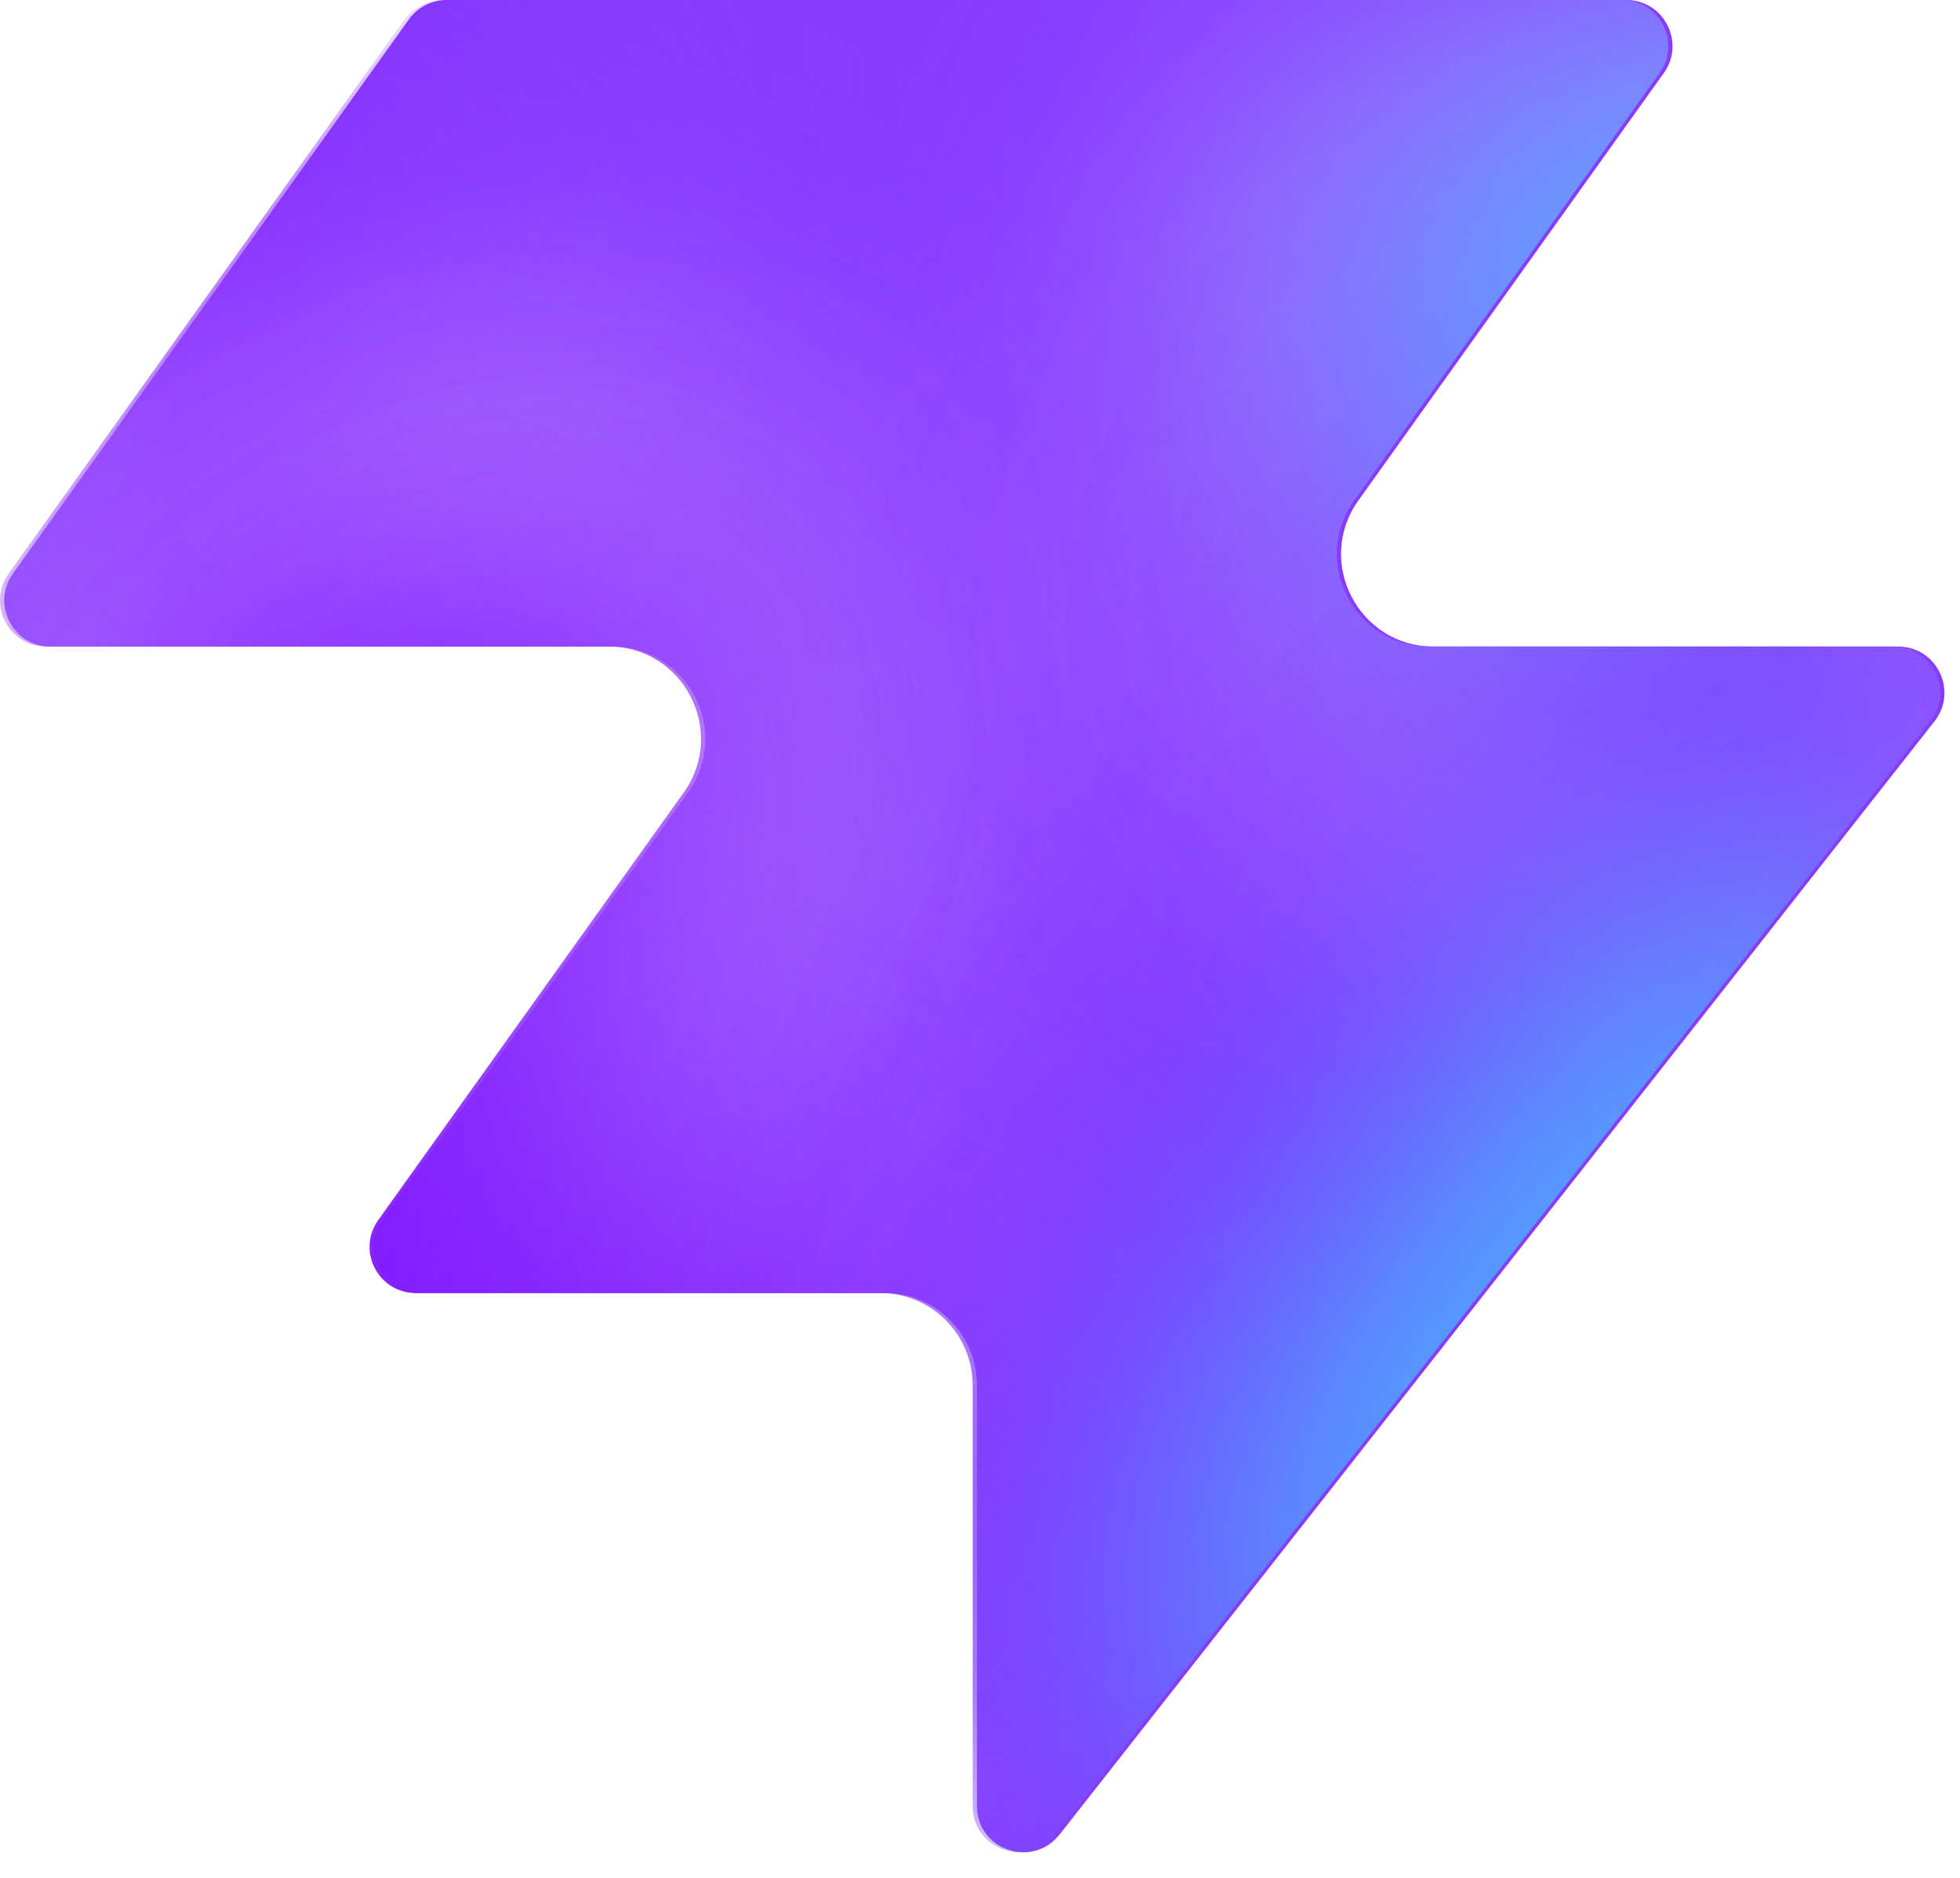
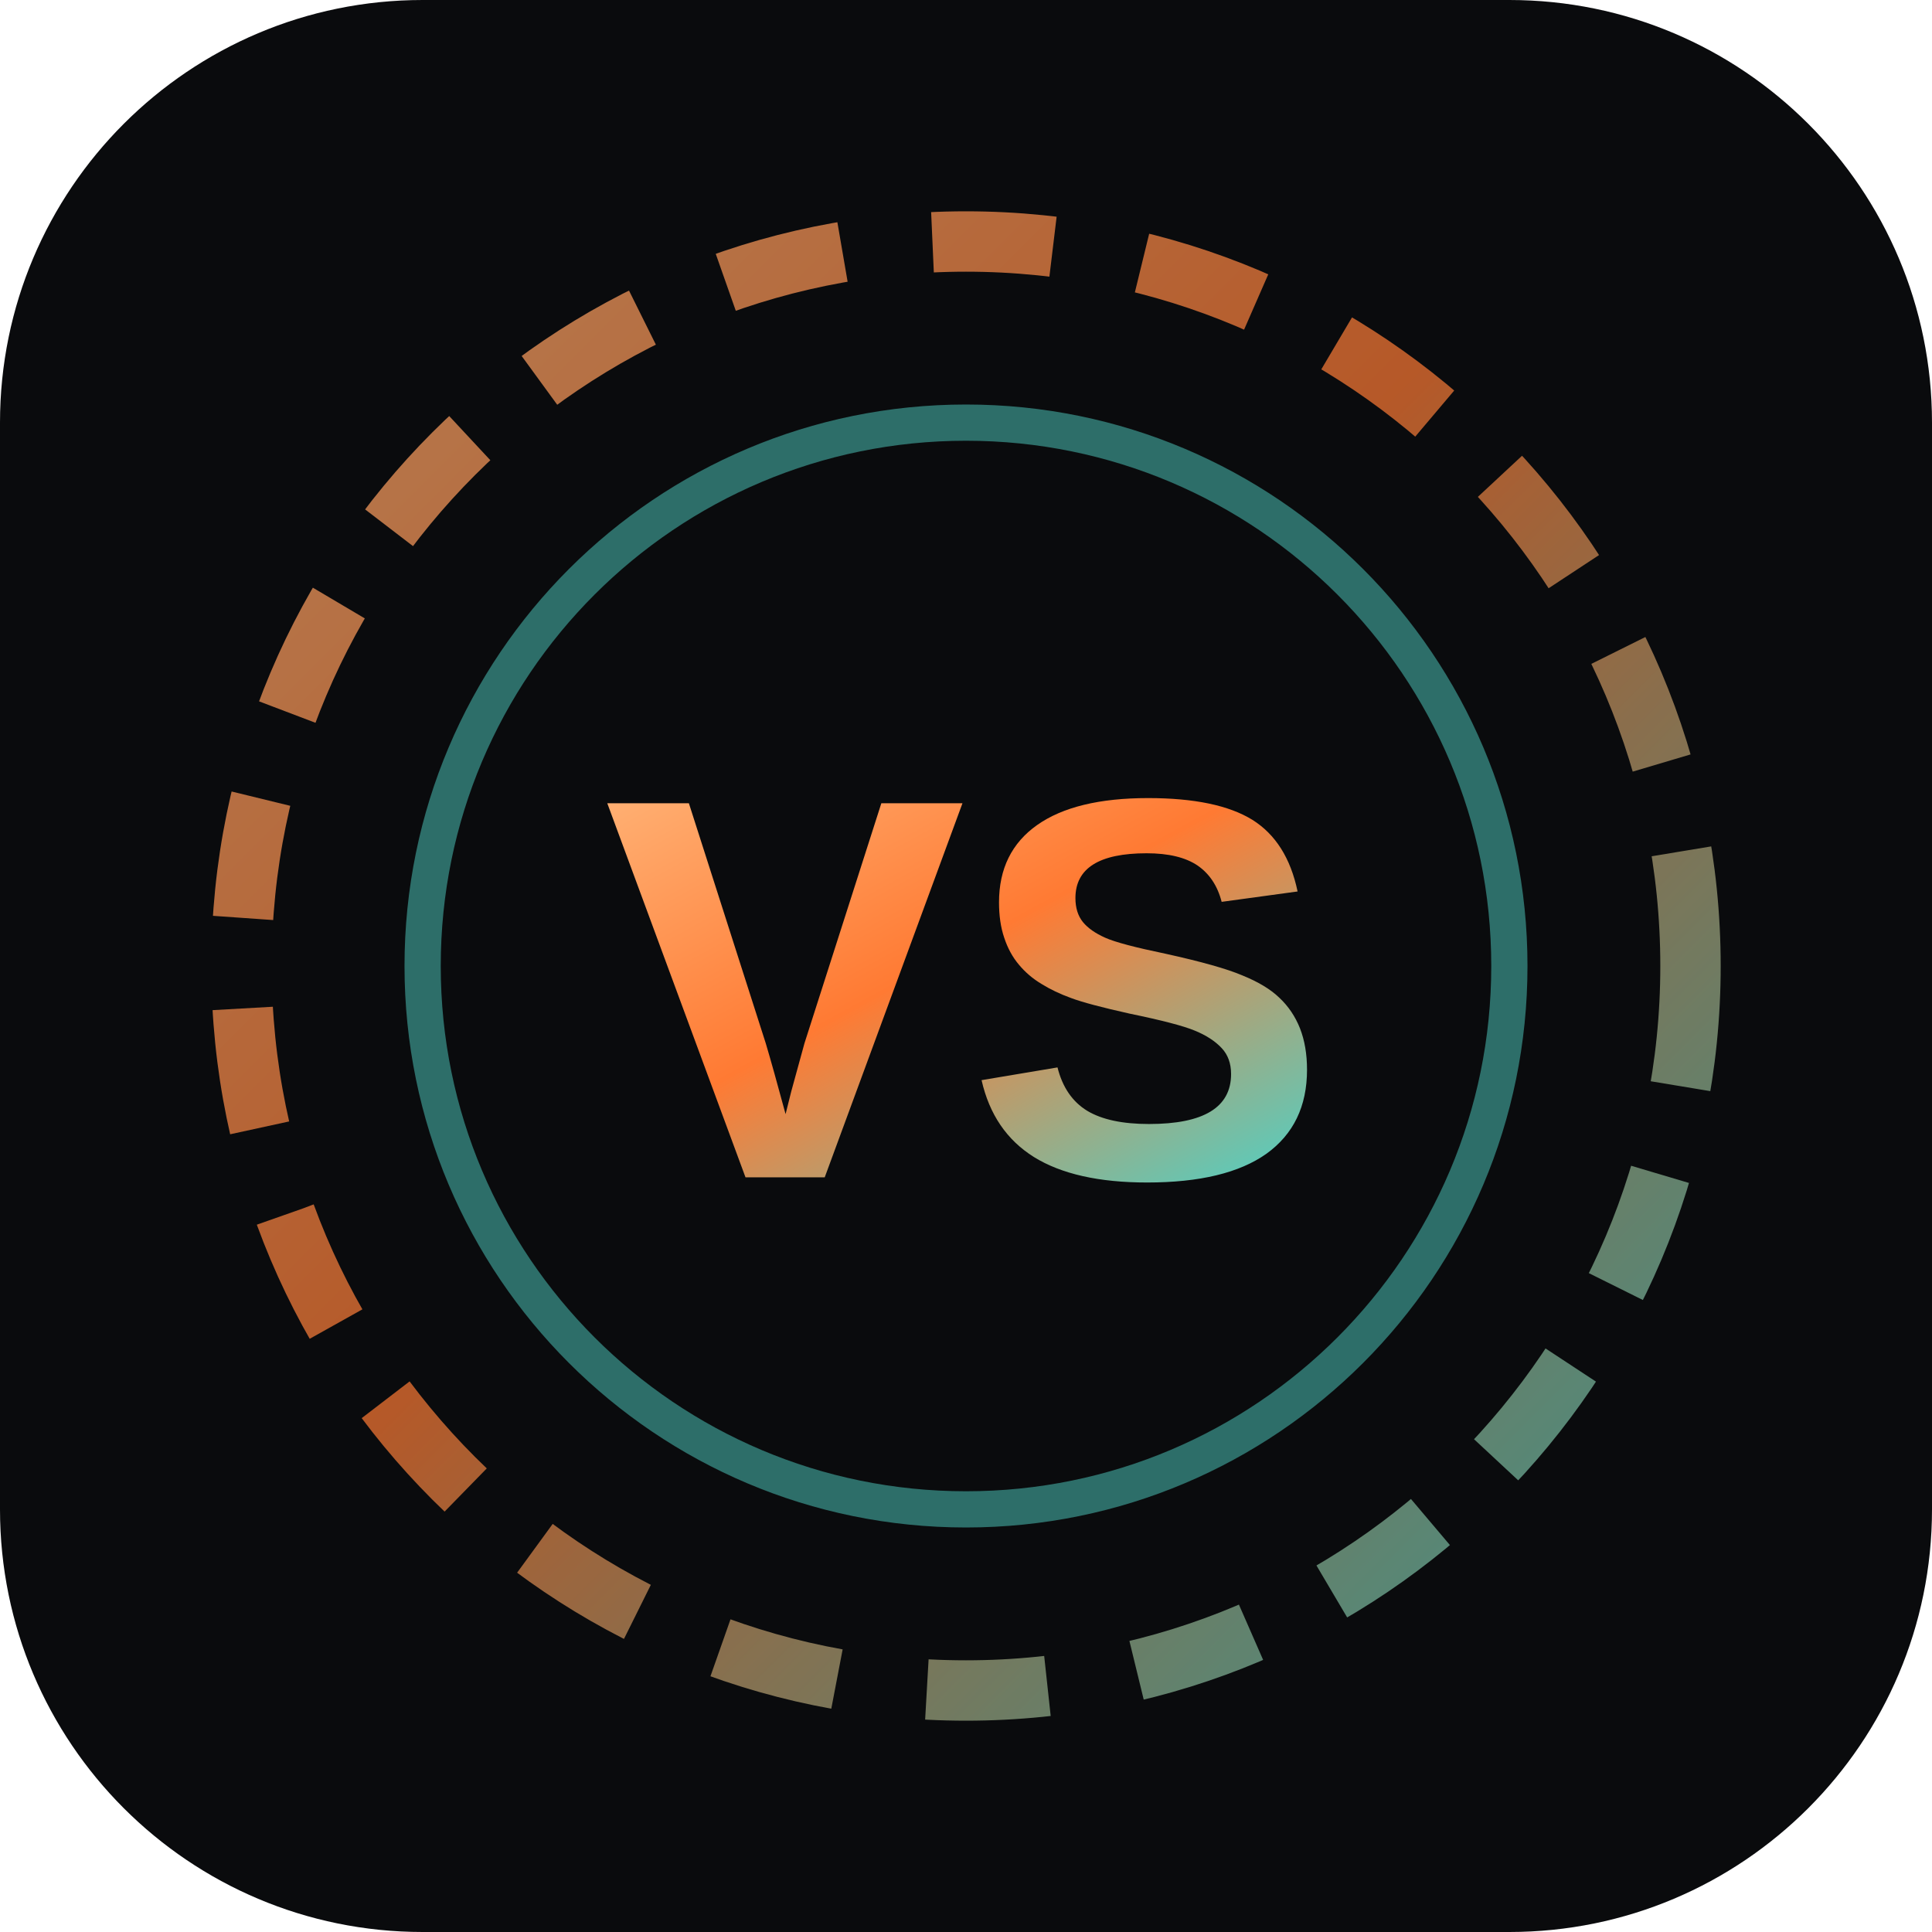
- <svg xmlns="http://www.w3.org/2000/svg" width="48" height="46" fill="none" viewBox="0 0 48 46">
-   <path fill="#863bff" d="M25.946 44.938c-.664.845-2.021.375-2.021-.698V33.937a2.26 2.26 0 0 0-2.262-2.262H10.287c-.92 0-1.456-1.04-.92-1.788l7.48-10.471c1.07-1.497 0-3.578-1.842-3.578H1.237c-.92 0-1.456-1.04-.92-1.788L10.013.474c.214-.297.556-.474.92-.474h28.894c.92 0 1.456 1.04.92 1.788l-7.48 10.471c-1.07 1.498 0 3.579 1.842 3.579h11.377c.943 0 1.473 1.088.89 1.83L25.947 44.94z" style="fill:#863bff;fill:color(display-p3 .525 .23 1);fill-opacity:1" />
-   <mask id="a" width="48" height="46" x="0" y="0" maskUnits="userSpaceOnUse" style="mask-type:alpha">
-     <path fill="#000" d="M25.842 44.938c-.664.844-2.021.375-2.021-.698V33.937a2.26 2.26 0 0 0-2.262-2.262H10.183c-.92 0-1.456-1.04-.92-1.788l7.48-10.471c1.07-1.498 0-3.579-1.842-3.579H1.133c-.92 0-1.456-1.04-.92-1.787L9.91.473c.214-.297.556-.474.92-.474h28.894c.92 0 1.456 1.04.92 1.788l-7.48 10.471c-1.07 1.498 0 3.578 1.842 3.578h11.377c.943 0 1.473 1.088.89 1.832L25.843 44.94z" style="fill:#000;fill-opacity:1" />
-   </mask>
-   <g mask="url(#a)">
-     <g filter="url(#b)">
-       <ellipse cx="5.508" cy="14.704" fill="#ede6ff" rx="5.508" ry="14.704" style="fill:#ede6ff;fill:color(display-p3 .927 .903 1);fill-opacity:1" transform="matrix(.00324 1 1 -.00324 -4.47 31.516)" />
-     </g>
-     <g filter="url(#c)">
-       <ellipse cx="10.399" cy="29.851" fill="#ede6ff" rx="10.399" ry="29.851" style="fill:#ede6ff;fill:color(display-p3 .927 .903 1);fill-opacity:1" transform="matrix(.00324 1 1 -.00324 -39.328 7.883)" />
-     </g>
-     <g filter="url(#d)">
-       <ellipse cx="5.508" cy="30.487" fill="#7e14ff" rx="5.508" ry="30.487" style="fill:#7e14ff;fill:color(display-p3 .492 .077 1);fill-opacity:1" transform="rotate(89.814 -25.913 -14.639)scale(1 -1)" />
-     </g>
-     <g filter="url(#e)">
-       <ellipse cx="5.508" cy="30.599" fill="#7e14ff" rx="5.508" ry="30.599" style="fill:#7e14ff;fill:color(display-p3 .492 .077 1);fill-opacity:1" transform="rotate(89.814 -32.644 -3.334)scale(1 -1)" />
-     </g>
-     <g filter="url(#f)">
-       <ellipse cx="5.508" cy="30.599" fill="#7e14ff" rx="5.508" ry="30.599" style="fill:#7e14ff;fill:color(display-p3 .492 .077 1);fill-opacity:1" transform="matrix(.00324 1 1 -.00324 -34.34 30.47)" />
-     </g>
-     <g filter="url(#g)">
-       <ellipse cx="14.072" cy="22.078" fill="#ede6ff" rx="14.072" ry="22.078" style="fill:#ede6ff;fill:color(display-p3 .927 .903 1);fill-opacity:1" transform="rotate(93.35 24.506 48.493)scale(-1 1)" />
-     </g>
-     <g filter="url(#h)">
-       <ellipse cx="3.47" cy="21.501" fill="#7e14ff" rx="3.47" ry="21.501" style="fill:#7e14ff;fill:color(display-p3 .492 .077 1);fill-opacity:1" transform="rotate(89.009 28.708 47.59)scale(-1 1)" />
-     </g>
-     <g filter="url(#i)">
-       <ellipse cx="3.47" cy="21.501" fill="#7e14ff" rx="3.47" ry="21.501" style="fill:#7e14ff;fill:color(display-p3 .492 .077 1);fill-opacity:1" transform="rotate(89.009 28.708 47.59)scale(-1 1)" />
-     </g>
-     <g filter="url(#j)">
-       <ellipse cx=".387" cy="8.972" fill="#7e14ff" rx="4.407" ry="29.108" style="fill:#7e14ff;fill:color(display-p3 .492 .077 1);fill-opacity:1" transform="rotate(39.51 .387 8.972)" />
-     </g>
-     <g filter="url(#k)">
-       <ellipse cx="47.523" cy="-6.092" fill="#7e14ff" rx="4.407" ry="29.108" style="fill:#7e14ff;fill:color(display-p3 .492 .077 1);fill-opacity:1" transform="rotate(37.892 47.523 -6.092)" />
-     </g>
-     <g filter="url(#l)">
-       <ellipse cx="41.412" cy="6.333" fill="#47bfff" rx="5.971" ry="9.665" style="fill:#47bfff;fill:color(display-p3 .28 .748 1);fill-opacity:1" transform="rotate(37.892 41.412 6.333)" />
-     </g>
-     <g filter="url(#m)">
-       <ellipse cx="-1.879" cy="38.332" fill="#7e14ff" rx="4.407" ry="29.108" style="fill:#7e14ff;fill:color(display-p3 .492 .077 1);fill-opacity:1" transform="rotate(37.892 -1.88 38.332)" />
-     </g>
-     <g filter="url(#n)">
-       <ellipse cx="-1.879" cy="38.332" fill="#7e14ff" rx="4.407" ry="29.108" style="fill:#7e14ff;fill:color(display-p3 .492 .077 1);fill-opacity:1" transform="rotate(37.892 -1.88 38.332)" />
-     </g>
-     <g filter="url(#o)">
-       <ellipse cx="35.651" cy="29.907" fill="#7e14ff" rx="4.407" ry="29.108" style="fill:#7e14ff;fill:color(display-p3 .492 .077 1);fill-opacity:1" transform="rotate(37.892 35.651 29.907)" />
-     </g>
-     <g filter="url(#p)">
-       <ellipse cx="38.418" cy="32.4" fill="#47bfff" rx="5.971" ry="15.297" style="fill:#47bfff;fill:color(display-p3 .28 .748 1);fill-opacity:1" transform="rotate(37.892 38.418 32.4)" />
-     </g>
-   </g>
+ <svg xmlns="http://www.w3.org/2000/svg" viewBox="0 0 64 64" width="64" height="64">
  <defs>
-     <filter id="b" width="60.045" height="41.654" x="-19.77" y="16.149" color-interpolation-filters="sRGB" filterUnits="userSpaceOnUse">
-       <feFlood flood-opacity="0" result="BackgroundImageFix" />
-       <feBlend in="SourceGraphic" in2="BackgroundImageFix" result="shape" />
-       <feGaussianBlur result="effect1_foregroundBlur_2002_17158" stdDeviation="7.659" />
-     </filter>
-     <filter id="c" width="90.34" height="51.437" x="-54.613" y="-7.533" color-interpolation-filters="sRGB" filterUnits="userSpaceOnUse">
-       <feFlood flood-opacity="0" result="BackgroundImageFix" />
-       <feBlend in="SourceGraphic" in2="BackgroundImageFix" result="shape" />
-       <feGaussianBlur result="effect1_foregroundBlur_2002_17158" stdDeviation="7.659" />
-     </filter>
-     <filter id="d" width="79.355" height="29.4" x="-49.64" y="2.03" color-interpolation-filters="sRGB" filterUnits="userSpaceOnUse">
-       <feFlood flood-opacity="0" result="BackgroundImageFix" />
-       <feBlend in="SourceGraphic" in2="BackgroundImageFix" result="shape" />
-       <feGaussianBlur result="effect1_foregroundBlur_2002_17158" stdDeviation="4.596" />
-     </filter>
-     <filter id="e" width="79.579" height="29.4" x="-45.045" y="20.029" color-interpolation-filters="sRGB" filterUnits="userSpaceOnUse">
-       <feFlood flood-opacity="0" result="BackgroundImageFix" />
-       <feBlend in="SourceGraphic" in2="BackgroundImageFix" result="shape" />
-       <feGaussianBlur result="effect1_foregroundBlur_2002_17158" stdDeviation="4.596" />
-     </filter>
-     <filter id="f" width="79.579" height="29.4" x="-43.513" y="21.178" color-interpolation-filters="sRGB" filterUnits="userSpaceOnUse">
-       <feFlood flood-opacity="0" result="BackgroundImageFix" />
-       <feBlend in="SourceGraphic" in2="BackgroundImageFix" result="shape" />
-       <feGaussianBlur result="effect1_foregroundBlur_2002_17158" stdDeviation="4.596" />
-     </filter>
-     <filter id="g" width="74.749" height="58.852" x="15.756" y="-17.901" color-interpolation-filters="sRGB" filterUnits="userSpaceOnUse">
-       <feFlood flood-opacity="0" result="BackgroundImageFix" />
-       <feBlend in="SourceGraphic" in2="BackgroundImageFix" result="shape" />
-       <feGaussianBlur result="effect1_foregroundBlur_2002_17158" stdDeviation="7.659" />
-     </filter>
-     <filter id="h" width="61.377" height="25.362" x="23.548" y="2.284" color-interpolation-filters="sRGB" filterUnits="userSpaceOnUse">
-       <feFlood flood-opacity="0" result="BackgroundImageFix" />
-       <feBlend in="SourceGraphic" in2="BackgroundImageFix" result="shape" />
-       <feGaussianBlur result="effect1_foregroundBlur_2002_17158" stdDeviation="4.596" />
-     </filter>
-     <filter id="i" width="61.377" height="25.362" x="23.548" y="2.284" color-interpolation-filters="sRGB" filterUnits="userSpaceOnUse">
-       <feFlood flood-opacity="0" result="BackgroundImageFix" />
-       <feBlend in="SourceGraphic" in2="BackgroundImageFix" result="shape" />
-       <feGaussianBlur result="effect1_foregroundBlur_2002_17158" stdDeviation="4.596" />
-     </filter>
-     <filter id="j" width="56.045" height="63.649" x="-27.636" y="-22.853" color-interpolation-filters="sRGB" filterUnits="userSpaceOnUse">
-       <feFlood flood-opacity="0" result="BackgroundImageFix" />
-       <feBlend in="SourceGraphic" in2="BackgroundImageFix" result="shape" />
-       <feGaussianBlur result="effect1_foregroundBlur_2002_17158" stdDeviation="4.596" />
-     </filter>
-     <filter id="k" width="54.814" height="64.646" x="20.116" y="-38.415" color-interpolation-filters="sRGB" filterUnits="userSpaceOnUse">
-       <feFlood flood-opacity="0" result="BackgroundImageFix" />
-       <feBlend in="SourceGraphic" in2="BackgroundImageFix" result="shape" />
-       <feGaussianBlur result="effect1_foregroundBlur_2002_17158" stdDeviation="4.596" />
-     </filter>
-     <filter id="l" width="33.541" height="35.313" x="24.641" y="-11.323" color-interpolation-filters="sRGB" filterUnits="userSpaceOnUse">
-       <feFlood flood-opacity="0" result="BackgroundImageFix" />
-       <feBlend in="SourceGraphic" in2="BackgroundImageFix" result="shape" />
-       <feGaussianBlur result="effect1_foregroundBlur_2002_17158" stdDeviation="4.596" />
-     </filter>
-     <filter id="m" width="54.814" height="64.646" x="-29.286" y="6.009" color-interpolation-filters="sRGB" filterUnits="userSpaceOnUse">
-       <feFlood flood-opacity="0" result="BackgroundImageFix" />
-       <feBlend in="SourceGraphic" in2="BackgroundImageFix" result="shape" />
-       <feGaussianBlur result="effect1_foregroundBlur_2002_17158" stdDeviation="4.596" />
-     </filter>
-     <filter id="n" width="54.814" height="64.646" x="-29.286" y="6.009" color-interpolation-filters="sRGB" filterUnits="userSpaceOnUse">
-       <feFlood flood-opacity="0" result="BackgroundImageFix" />
-       <feBlend in="SourceGraphic" in2="BackgroundImageFix" result="shape" />
-       <feGaussianBlur result="effect1_foregroundBlur_2002_17158" stdDeviation="4.596" />
-     </filter>
-     <filter id="o" width="54.814" height="64.646" x="8.244" y="-2.416" color-interpolation-filters="sRGB" filterUnits="userSpaceOnUse">
-       <feFlood flood-opacity="0" result="BackgroundImageFix" />
-       <feBlend in="SourceGraphic" in2="BackgroundImageFix" result="shape" />
-       <feGaussianBlur result="effect1_foregroundBlur_2002_17158" stdDeviation="4.596" />
-     </filter>
-     <filter id="p" width="39.409" height="43.623" x="18.713" y="10.588" color-interpolation-filters="sRGB" filterUnits="userSpaceOnUse">
-       <feFlood flood-opacity="0" result="BackgroundImageFix" />
-       <feBlend in="SourceGraphic" in2="BackgroundImageFix" result="shape" />
-       <feGaussianBlur result="effect1_foregroundBlur_2002_17158" stdDeviation="4.596" />
-     </filter>
+     <linearGradient id="g" x1="0%" y1="0%" x2="100%" y2="100%">
+       <stop offset="0%" stop-color="#FFB073" />
+       <stop offset="45%" stop-color="#FF7A33" />
+       <stop offset="100%" stop-color="#4FD1C5" />
+     </linearGradient>
  </defs>
+   <rect width="64" height="64" rx="14" fill="#0A0B0D" />
+   <circle cx="32" cy="32" r="24" fill="none" stroke="url(#g)" stroke-width="2" stroke-dasharray="4 3" opacity="0.7" />
+   <circle cx="32" cy="32" r="18" fill="none" stroke="#4FD1C5" stroke-width="1.2" opacity="0.5" />
+   <text x="32" y="39" text-anchor="middle" font-family="Arial, sans-serif" font-weight="800" font-size="18" fill="url(#g)">VS</text>
</svg>
